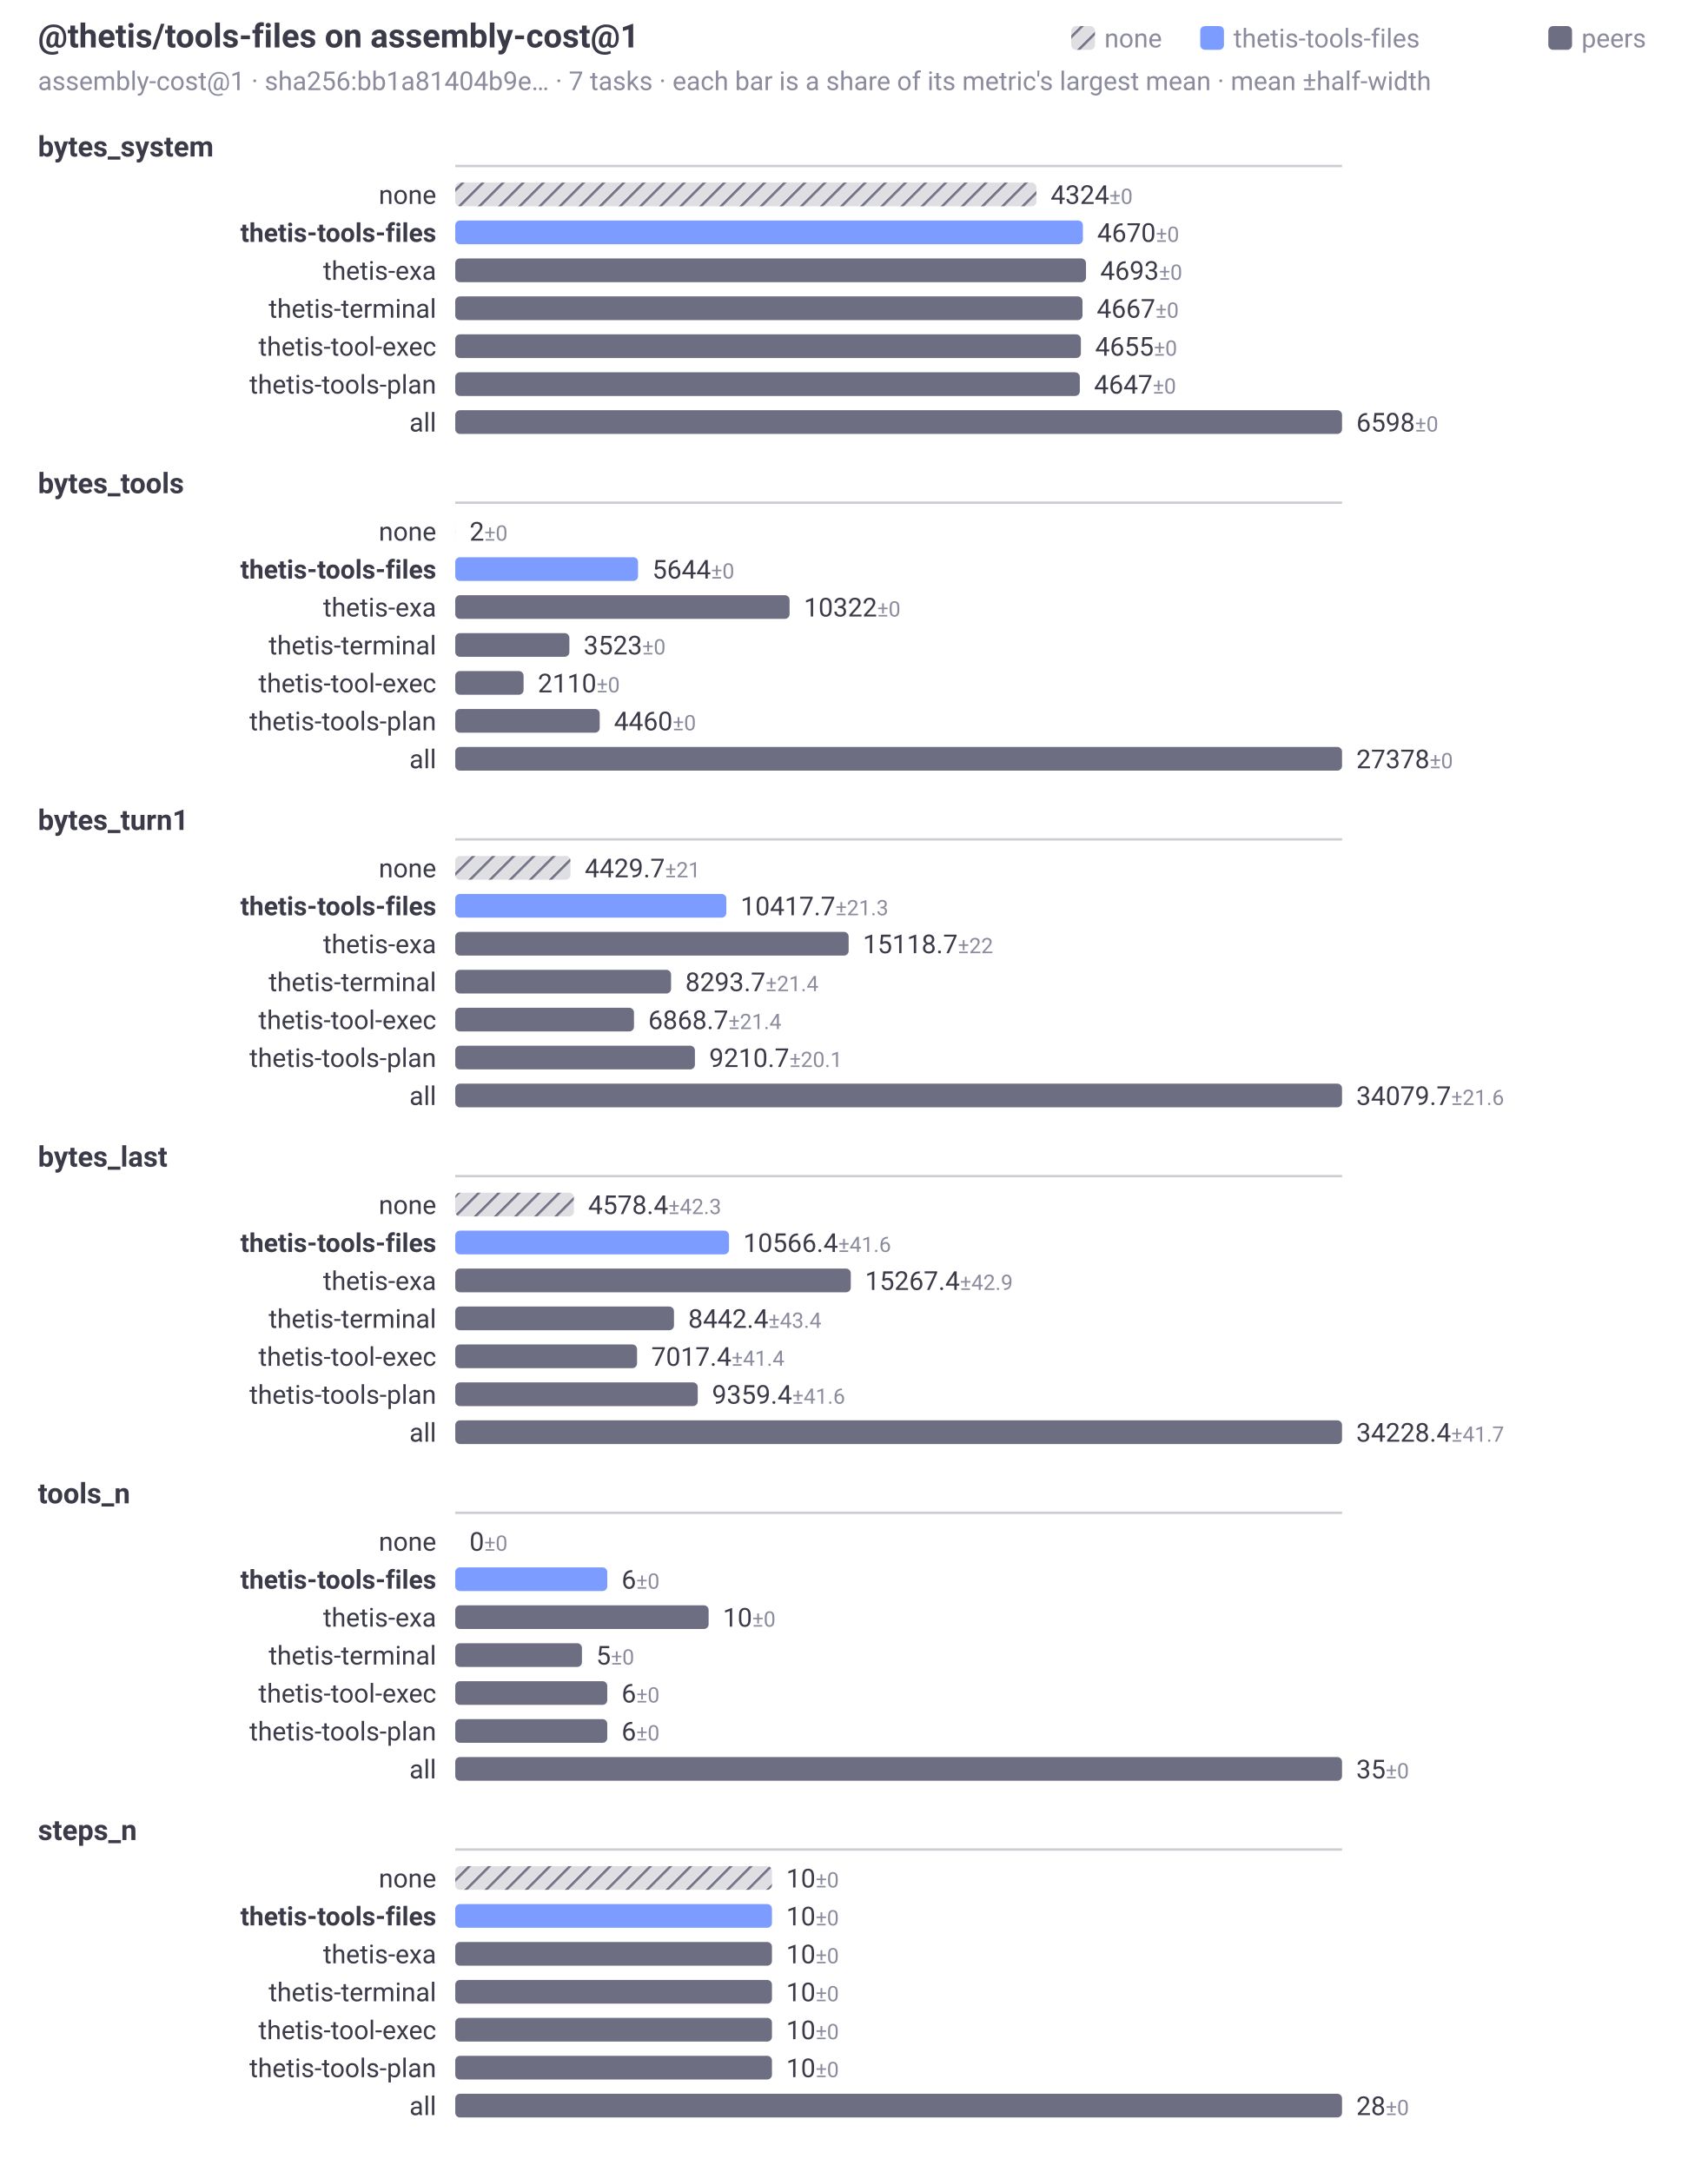
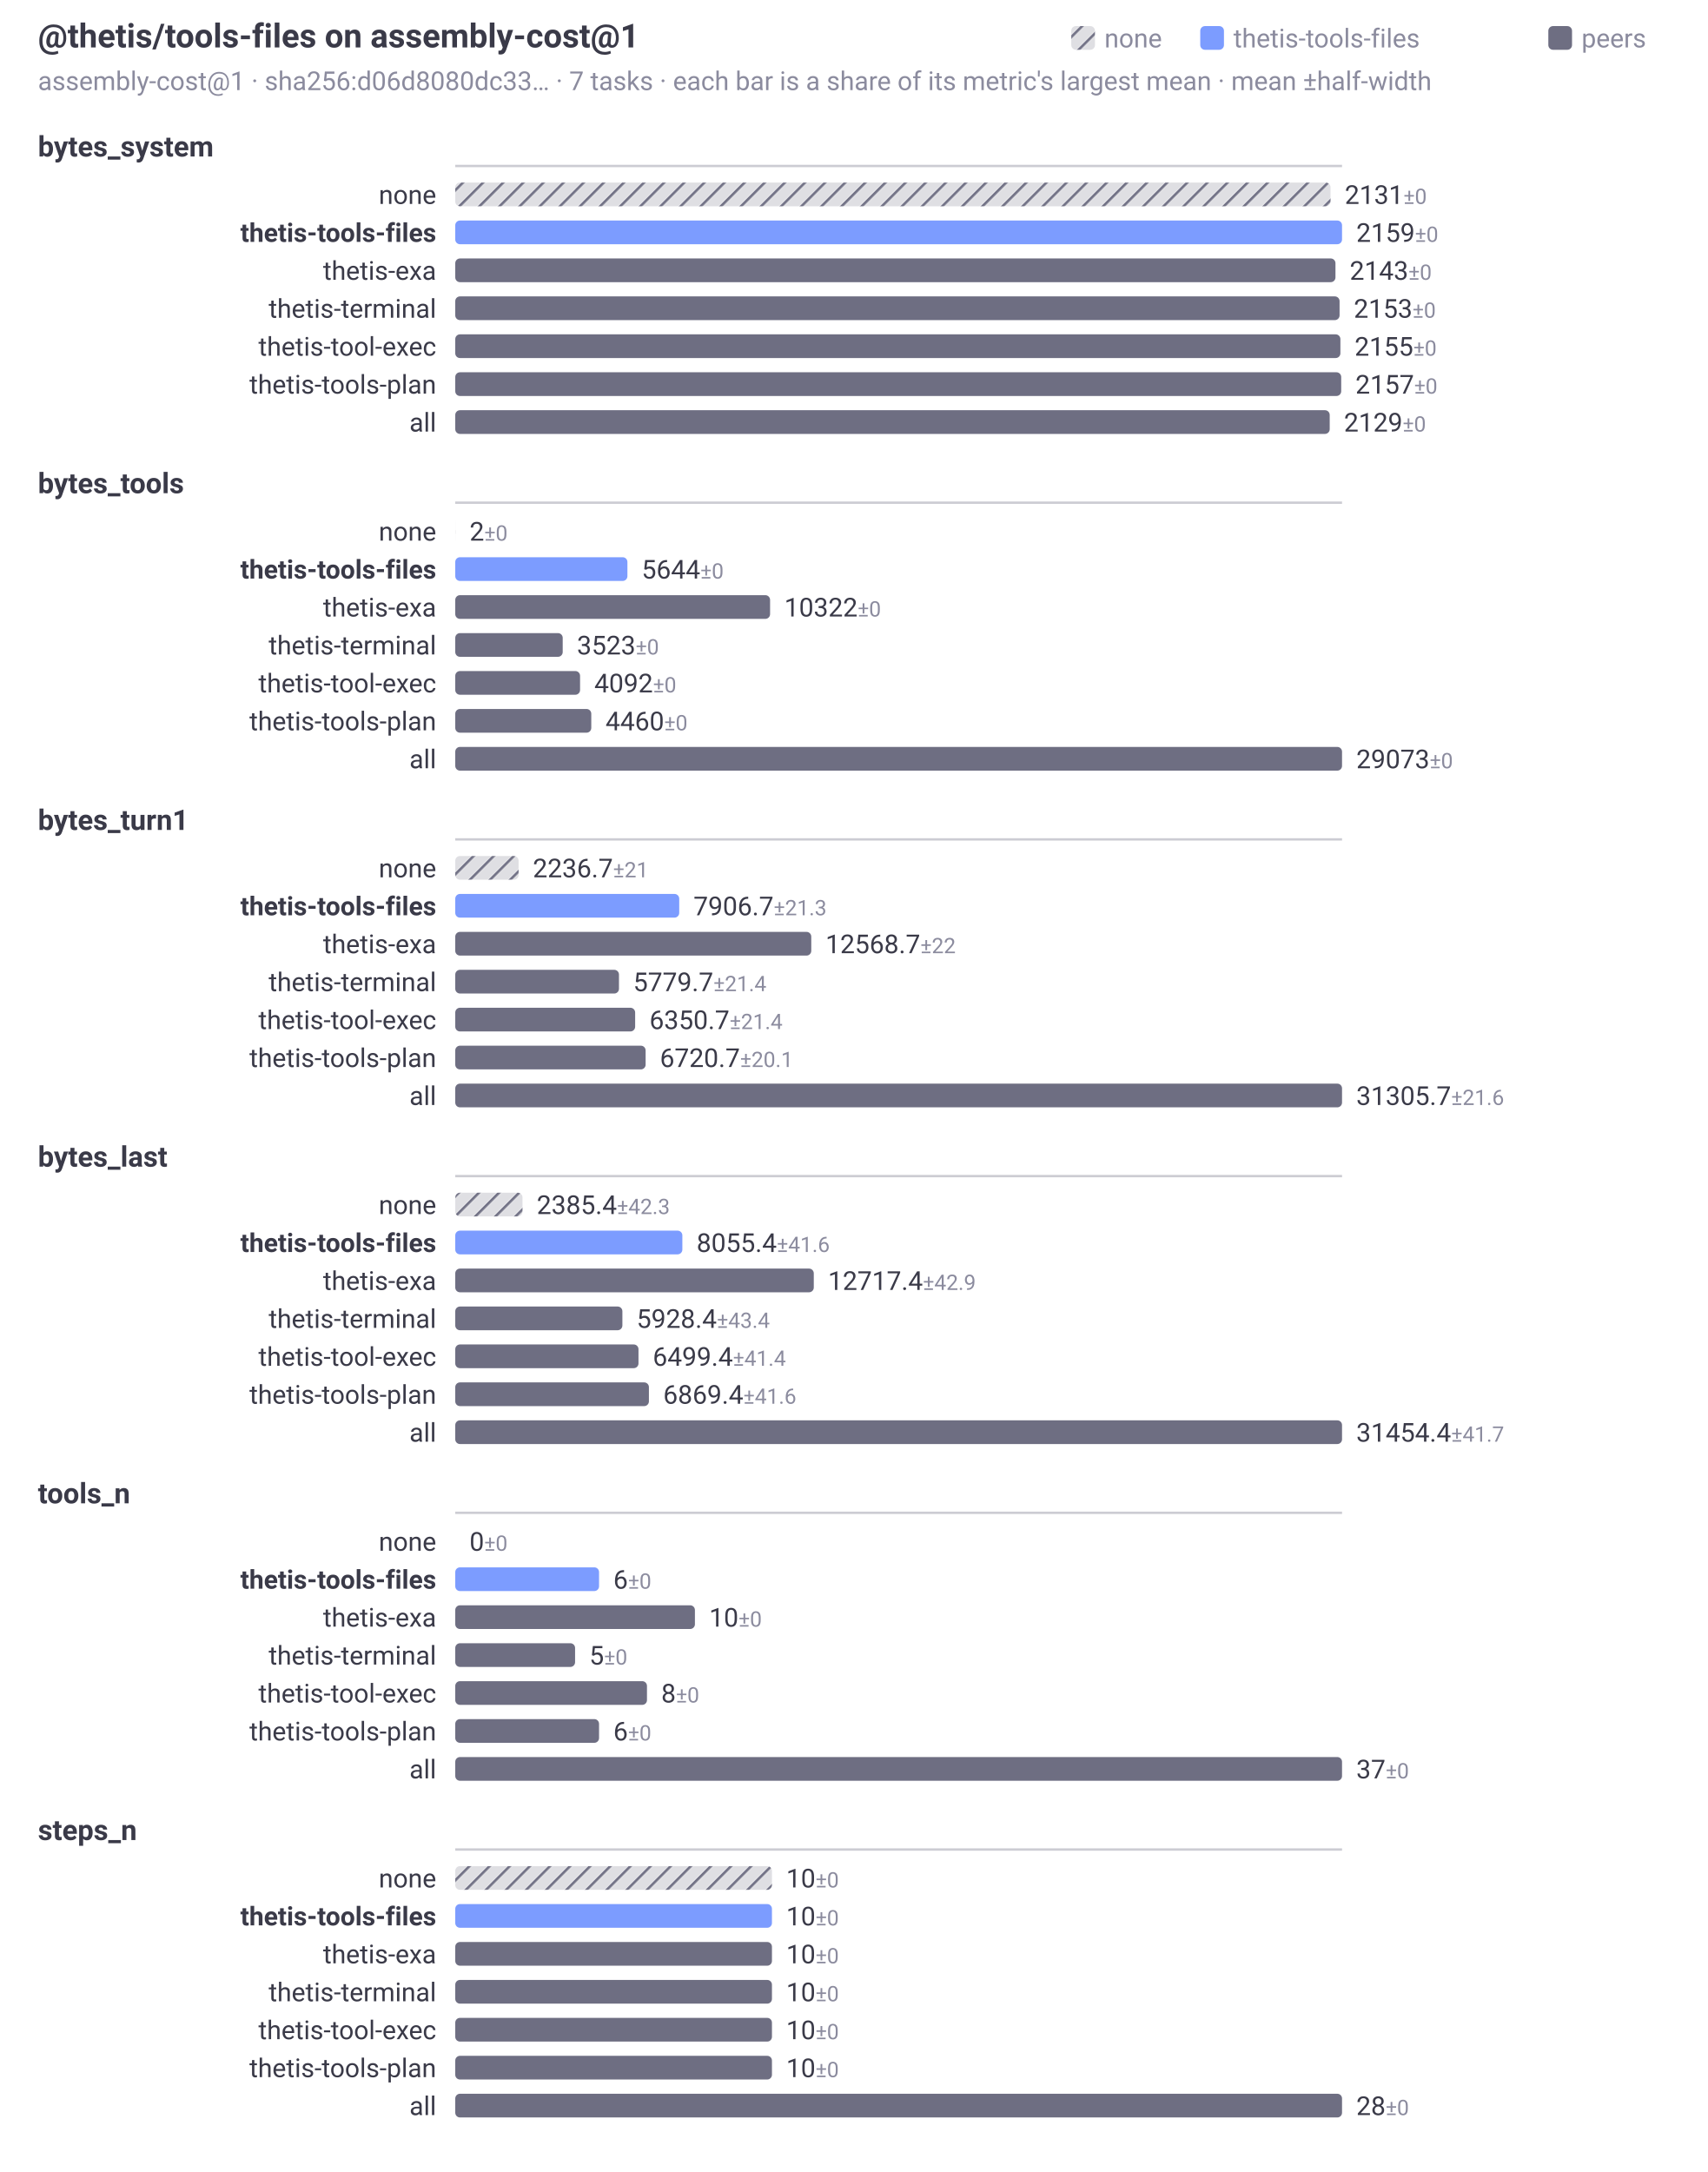
<svg xmlns="http://www.w3.org/2000/svg" width="720" height="916" viewBox="0 0 720 916" role="img" aria-labelledby="t d" font-family="system-ui, -apple-system, Segoe UI, Roboto, sans-serif">
  <style>.t{fill:#3a3a48}.f{fill:#8b8b9e}@media (prefers-color-scheme:dark){.t{fill:#d2d2dc}.f{fill:#9a9aae}}</style>
  <defs>
    <pattern id="hatch" width="6" height="6" patternUnits="userSpaceOnUse" patternTransform="rotate(45)">
      <rect width="6" height="6" fill="#6e6e82" fill-opacity="0.22" />
      <line x1="0" y1="0" x2="0" y2="6" stroke="#6e6e82" stroke-width="2" />
    </pattern>
  </defs>
  <text class="t" x="16" y="20" font-size="14" font-weight="600">@thetis/tools-files on assembly-cost@1</text>
-   <text class="f" x="16" y="38" font-size="11">assembly-cost@1 · sha256:bb1a81404b9e… · 7 tasks · each bar is a share of its metric's largest mean · mean ±half-width</text>
+   <text class="f" x="16" y="38" font-size="11">assembly-cost@1 · sha256:d06d8080dc33… · 7 tasks · each bar is a share of its metric's largest mean · mean ±half-width</text>
  <rect x="653" y="11" width="10" height="10" rx="2" fill="#6e6e82" />
  <text class="f" x="667" y="20" font-size="11">peers</text>
  <rect x="506.2" y="11" width="10" height="10" rx="2" fill="#7c9cff" />
  <text class="f" x="520.2" y="20" font-size="11">thetis-tools-files</text>
  <rect x="451.8" y="11" width="10" height="10" rx="2" fill="url(#hatch)" />
  <text class="f" x="465.8" y="20" font-size="11">none</text>
  <text class="t" x="16" y="66" font-size="12" font-weight="600">bytes_system</text>
  <line x1="192" y1="70" x2="566" y2="70" stroke="#6e6e82" stroke-opacity="0.35" stroke-width="1" />
  <text class="t" x="184" y="86" font-size="11" text-anchor="end">none</text>
-   <rect x="192" y="77" width="245.1" height="10" rx="2" fill="url(#hatch)" />
-   <text class="t" x="443.1" y="86" font-size="11">4324<tspan class="f" font-size="9"> ±0</tspan>
+   <rect x="192" y="77" width="369.15" height="10" rx="2" fill="url(#hatch)" />
+   <text class="t" x="567.15" y="86" font-size="11">2131<tspan class="f" font-size="9"> ±0</tspan>
  </text>
  <text class="t" x="184" y="102" font-size="11" text-anchor="end" font-weight="600">thetis-tools-files</text>
-   <rect x="192" y="93" width="264.71" height="10" rx="2" fill="#7c9cff" />
-   <text class="t" x="462.71" y="102" font-size="11">4670<tspan class="f" font-size="9"> ±0</tspan>
+   <rect x="192" y="93" width="374" height="10" rx="2" fill="#7c9cff" />
+   <text class="t" x="572" y="102" font-size="11">2159<tspan class="f" font-size="9"> ±0</tspan>
  </text>
  <text class="t" x="184" y="118" font-size="11" text-anchor="end">thetis-exa</text>
-   <rect x="192" y="109" width="266.02" height="10" rx="2" fill="#6e6e82" />
-   <text class="t" x="464.02" y="118" font-size="11">4693<tspan class="f" font-size="9"> ±0</tspan>
+   <rect x="192" y="109" width="371.23" height="10" rx="2" fill="#6e6e82" />
+   <text class="t" x="569.23" y="118" font-size="11">2143<tspan class="f" font-size="9"> ±0</tspan>
  </text>
  <text class="t" x="184" y="134" font-size="11" text-anchor="end">thetis-terminal</text>
-   <rect x="192" y="125" width="264.54" height="10" rx="2" fill="#6e6e82" />
-   <text class="t" x="462.54" y="134" font-size="11">4667<tspan class="f" font-size="9"> ±0</tspan>
+   <rect x="192" y="125" width="372.96" height="10" rx="2" fill="#6e6e82" />
+   <text class="t" x="570.96" y="134" font-size="11">2153<tspan class="f" font-size="9"> ±0</tspan>
  </text>
  <text class="t" x="184" y="150" font-size="11" text-anchor="end">thetis-tool-exec</text>
-   <rect x="192" y="141" width="263.86" height="10" rx="2" fill="#6e6e82" />
-   <text class="t" x="461.86" y="150" font-size="11">4655<tspan class="f" font-size="9"> ±0</tspan>
+   <rect x="192" y="141" width="373.31" height="10" rx="2" fill="#6e6e82" />
+   <text class="t" x="571.31" y="150" font-size="11">2155<tspan class="f" font-size="9"> ±0</tspan>
  </text>
  <text class="t" x="184" y="166" font-size="11" text-anchor="end">thetis-tools-plan</text>
-   <rect x="192" y="157" width="263.41" height="10" rx="2" fill="#6e6e82" />
-   <text class="t" x="461.41" y="166" font-size="11">4647<tspan class="f" font-size="9"> ±0</tspan>
+   <rect x="192" y="157" width="373.65" height="10" rx="2" fill="#6e6e82" />
+   <text class="t" x="571.65" y="166" font-size="11">2157<tspan class="f" font-size="9"> ±0</tspan>
  </text>
  <text class="t" x="184" y="182" font-size="11" text-anchor="end">all</text>
-   <rect x="192" y="173" width="374" height="10" rx="2" fill="#6e6e82" />
-   <text class="t" x="572" y="182" font-size="11">6598<tspan class="f" font-size="9"> ±0</tspan>
+   <rect x="192" y="173" width="368.8" height="10" rx="2" fill="#6e6e82" />
+   <text class="t" x="566.8" y="182" font-size="11">2129<tspan class="f" font-size="9"> ±0</tspan>
  </text>
  <text class="t" x="16" y="208" font-size="12" font-weight="600">bytes_tools</text>
  <line x1="192" y1="212" x2="566" y2="212" stroke="#6e6e82" stroke-opacity="0.35" stroke-width="1" />
  <text class="t" x="184" y="228" font-size="11" text-anchor="end">none</text>
  <rect x="192" y="219" width="0.03" height="10" rx="2" fill="url(#hatch)" />
  <text class="t" x="198.03" y="228" font-size="11">2<tspan class="f" font-size="9"> ±0</tspan>
  </text>
  <text class="t" x="184" y="244" font-size="11" text-anchor="end" font-weight="600">thetis-tools-files</text>
-   <rect x="192" y="235" width="77.1" height="10" rx="2" fill="#7c9cff" />
-   <text class="t" x="275.1" y="244" font-size="11">5644<tspan class="f" font-size="9"> ±0</tspan>
+   <rect x="192" y="235" width="72.61" height="10" rx="2" fill="#7c9cff" />
+   <text class="t" x="270.61" y="244" font-size="11">5644<tspan class="f" font-size="9"> ±0</tspan>
  </text>
  <text class="t" x="184" y="260" font-size="11" text-anchor="end">thetis-exa</text>
-   <rect x="192" y="251" width="141" height="10" rx="2" fill="#6e6e82" />
-   <text class="t" x="339" y="260" font-size="11">10322<tspan class="f" font-size="9"> ±0</tspan>
+   <rect x="192" y="251" width="132.78" height="10" rx="2" fill="#6e6e82" />
+   <text class="t" x="330.78" y="260" font-size="11">10322<tspan class="f" font-size="9"> ±0</tspan>
  </text>
  <text class="t" x="184" y="276" font-size="11" text-anchor="end">thetis-terminal</text>
-   <rect x="192" y="267" width="48.13" height="10" rx="2" fill="#6e6e82" />
-   <text class="t" x="246.13" y="276" font-size="11">3523<tspan class="f" font-size="9"> ±0</tspan>
+   <rect x="192" y="267" width="45.32" height="10" rx="2" fill="#6e6e82" />
+   <text class="t" x="243.32" y="276" font-size="11">3523<tspan class="f" font-size="9"> ±0</tspan>
  </text>
  <text class="t" x="184" y="292" font-size="11" text-anchor="end">thetis-tool-exec</text>
-   <rect x="192" y="283" width="28.82" height="10" rx="2" fill="#6e6e82" />
-   <text class="t" x="226.82" y="292" font-size="11">2110<tspan class="f" font-size="9"> ±0</tspan>
+   <rect x="192" y="283" width="52.64" height="10" rx="2" fill="#6e6e82" />
+   <text class="t" x="250.64" y="292" font-size="11">4092<tspan class="f" font-size="9"> ±0</tspan>
  </text>
  <text class="t" x="184" y="308" font-size="11" text-anchor="end">thetis-tools-plan</text>
-   <rect x="192" y="299" width="60.93" height="10" rx="2" fill="#6e6e82" />
-   <text class="t" x="258.93" y="308" font-size="11">4460<tspan class="f" font-size="9"> ±0</tspan>
+   <rect x="192" y="299" width="57.37" height="10" rx="2" fill="#6e6e82" />
+   <text class="t" x="255.37" y="308" font-size="11">4460<tspan class="f" font-size="9"> ±0</tspan>
  </text>
  <text class="t" x="184" y="324" font-size="11" text-anchor="end">all</text>
  <rect x="192" y="315" width="374" height="10" rx="2" fill="#6e6e82" />
-   <text class="t" x="572" y="324" font-size="11">27378<tspan class="f" font-size="9"> ±0</tspan>
+   <text class="t" x="572" y="324" font-size="11">29073<tspan class="f" font-size="9"> ±0</tspan>
  </text>
  <text class="t" x="16" y="350" font-size="12" font-weight="600">bytes_turn1</text>
  <line x1="192" y1="354" x2="566" y2="354" stroke="#6e6e82" stroke-opacity="0.35" stroke-width="1" />
  <text class="t" x="184" y="370" font-size="11" text-anchor="end">none</text>
-   <rect x="192" y="361" width="48.61" height="10" rx="2" fill="url(#hatch)" />
-   <text class="t" x="246.61" y="370" font-size="11">4429.7<tspan class="f" font-size="9"> ±21</tspan>
+   <rect x="192" y="361" width="26.72" height="10" rx="2" fill="url(#hatch)" />
+   <text class="t" x="224.72" y="370" font-size="11">2236.7<tspan class="f" font-size="9"> ±21</tspan>
  </text>
  <text class="t" x="184" y="386" font-size="11" text-anchor="end" font-weight="600">thetis-tools-files</text>
-   <rect x="192" y="377" width="114.33" height="10" rx="2" fill="#7c9cff" />
-   <text class="t" x="312.33" y="386" font-size="11">10417.7<tspan class="f" font-size="9"> ±21.3</tspan>
+   <rect x="192" y="377" width="94.46" height="10" rx="2" fill="#7c9cff" />
+   <text class="t" x="292.46" y="386" font-size="11">7906.7<tspan class="f" font-size="9"> ±21.3</tspan>
  </text>
  <text class="t" x="184" y="402" font-size="11" text-anchor="end">thetis-exa</text>
-   <rect x="192" y="393" width="165.92" height="10" rx="2" fill="#6e6e82" />
-   <text class="t" x="363.92" y="402" font-size="11">15118.7<tspan class="f" font-size="9"> ±22</tspan>
+   <rect x="192" y="393" width="150.15" height="10" rx="2" fill="#6e6e82" />
+   <text class="t" x="348.15" y="402" font-size="11">12568.7<tspan class="f" font-size="9"> ±22</tspan>
  </text>
  <text class="t" x="184" y="418" font-size="11" text-anchor="end">thetis-terminal</text>
-   <rect x="192" y="409" width="91.02" height="10" rx="2" fill="#6e6e82" />
-   <text class="t" x="289.02" y="418" font-size="11">8293.7<tspan class="f" font-size="9"> ±21.4</tspan>
+   <rect x="192" y="409" width="69.05" height="10" rx="2" fill="#6e6e82" />
+   <text class="t" x="267.05" y="418" font-size="11">5779.7<tspan class="f" font-size="9"> ±21.4</tspan>
  </text>
  <text class="t" x="184" y="434" font-size="11" text-anchor="end">thetis-tool-exec</text>
-   <rect x="192" y="425" width="75.38" height="10" rx="2" fill="#6e6e82" />
-   <text class="t" x="273.38" y="434" font-size="11">6868.7<tspan class="f" font-size="9"> ±21.4</tspan>
+   <rect x="192" y="425" width="75.87" height="10" rx="2" fill="#6e6e82" />
+   <text class="t" x="273.87" y="434" font-size="11">6350.7<tspan class="f" font-size="9"> ±21.4</tspan>
  </text>
  <text class="t" x="184" y="450" font-size="11" text-anchor="end">thetis-tools-plan</text>
-   <rect x="192" y="441" width="101.08" height="10" rx="2" fill="#6e6e82" />
-   <text class="t" x="299.08" y="450" font-size="11">9210.7<tspan class="f" font-size="9"> ±20.1</tspan>
+   <rect x="192" y="441" width="80.29" height="10" rx="2" fill="#6e6e82" />
+   <text class="t" x="278.29" y="450" font-size="11">6720.7<tspan class="f" font-size="9"> ±20.1</tspan>
  </text>
  <text class="t" x="184" y="466" font-size="11" text-anchor="end">all</text>
  <rect x="192" y="457" width="374" height="10" rx="2" fill="#6e6e82" />
-   <text class="t" x="572" y="466" font-size="11">34079.7<tspan class="f" font-size="9"> ±21.6</tspan>
+   <text class="t" x="572" y="466" font-size="11">31305.7<tspan class="f" font-size="9"> ±21.6</tspan>
  </text>
  <text class="t" x="16" y="492" font-size="12" font-weight="600">bytes_last</text>
  <line x1="192" y1="496" x2="566" y2="496" stroke="#6e6e82" stroke-opacity="0.35" stroke-width="1" />
  <text class="t" x="184" y="512" font-size="11" text-anchor="end">none</text>
-   <rect x="192" y="503" width="50.03" height="10" rx="2" fill="url(#hatch)" />
-   <text class="t" x="248.03" y="512" font-size="11">4578.4<tspan class="f" font-size="9"> ±42.3</tspan>
+   <rect x="192" y="503" width="28.36" height="10" rx="2" fill="url(#hatch)" />
+   <text class="t" x="226.36" y="512" font-size="11">2385.4<tspan class="f" font-size="9"> ±42.3</tspan>
  </text>
  <text class="t" x="184" y="528" font-size="11" text-anchor="end" font-weight="600">thetis-tools-files</text>
-   <rect x="192" y="519" width="115.46" height="10" rx="2" fill="#7c9cff" />
-   <text class="t" x="313.46" y="528" font-size="11">10566.4<tspan class="f" font-size="9"> ±41.6</tspan>
+   <rect x="192" y="519" width="95.78" height="10" rx="2" fill="#7c9cff" />
+   <text class="t" x="293.78" y="528" font-size="11">8055.4<tspan class="f" font-size="9"> ±41.6</tspan>
  </text>
  <text class="t" x="184" y="544" font-size="11" text-anchor="end">thetis-exa</text>
-   <rect x="192" y="535" width="166.82" height="10" rx="2" fill="#6e6e82" />
-   <text class="t" x="364.82" y="544" font-size="11">15267.4<tspan class="f" font-size="9"> ±42.9</tspan>
+   <rect x="192" y="535" width="151.21" height="10" rx="2" fill="#6e6e82" />
+   <text class="t" x="349.21" y="544" font-size="11">12717.4<tspan class="f" font-size="9"> ±42.9</tspan>
  </text>
  <text class="t" x="184" y="560" font-size="11" text-anchor="end">thetis-terminal</text>
-   <rect x="192" y="551" width="92.25" height="10" rx="2" fill="#6e6e82" />
-   <text class="t" x="290.25" y="560" font-size="11">8442.4<tspan class="f" font-size="9"> ±43.4</tspan>
+   <rect x="192" y="551" width="70.49" height="10" rx="2" fill="#6e6e82" />
+   <text class="t" x="268.49" y="560" font-size="11">5928.4<tspan class="f" font-size="9"> ±43.4</tspan>
  </text>
  <text class="t" x="184" y="576" font-size="11" text-anchor="end">thetis-tool-exec</text>
-   <rect x="192" y="567" width="76.68" height="10" rx="2" fill="#6e6e82" />
-   <text class="t" x="274.68" y="576" font-size="11">7017.4<tspan class="f" font-size="9"> ±41.4</tspan>
+   <rect x="192" y="567" width="77.28" height="10" rx="2" fill="#6e6e82" />
+   <text class="t" x="275.28" y="576" font-size="11">6499.4<tspan class="f" font-size="9"> ±41.4</tspan>
  </text>
  <text class="t" x="184" y="592" font-size="11" text-anchor="end">thetis-tools-plan</text>
-   <rect x="192" y="583" width="102.27" height="10" rx="2" fill="#6e6e82" />
-   <text class="t" x="300.27" y="592" font-size="11">9359.4<tspan class="f" font-size="9"> ±41.6</tspan>
+   <rect x="192" y="583" width="81.68" height="10" rx="2" fill="#6e6e82" />
+   <text class="t" x="279.68" y="592" font-size="11">6869.4<tspan class="f" font-size="9"> ±41.6</tspan>
  </text>
  <text class="t" x="184" y="608" font-size="11" text-anchor="end">all</text>
  <rect x="192" y="599" width="374" height="10" rx="2" fill="#6e6e82" />
-   <text class="t" x="572" y="608" font-size="11">34228.4<tspan class="f" font-size="9"> ±41.7</tspan>
+   <text class="t" x="572" y="608" font-size="11">31454.4<tspan class="f" font-size="9"> ±41.7</tspan>
  </text>
  <text class="t" x="16" y="634" font-size="12" font-weight="600">tools_n</text>
  <line x1="192" y1="638" x2="566" y2="638" stroke="#6e6e82" stroke-opacity="0.35" stroke-width="1" />
  <text class="t" x="184" y="654" font-size="11" text-anchor="end">none</text>
  <rect x="192" y="645" width="0" height="10" rx="2" fill="url(#hatch)" />
  <text class="t" x="198" y="654" font-size="11">0<tspan class="f" font-size="9"> ±0</tspan>
  </text>
  <text class="t" x="184" y="670" font-size="11" text-anchor="end" font-weight="600">thetis-tools-files</text>
-   <rect x="192" y="661" width="64.11" height="10" rx="2" fill="#7c9cff" />
-   <text class="t" x="262.11" y="670" font-size="11">6<tspan class="f" font-size="9"> ±0</tspan>
+   <rect x="192" y="661" width="60.65" height="10" rx="2" fill="#7c9cff" />
+   <text class="t" x="258.65" y="670" font-size="11">6<tspan class="f" font-size="9"> ±0</tspan>
  </text>
  <text class="t" x="184" y="686" font-size="11" text-anchor="end">thetis-exa</text>
-   <rect x="192" y="677" width="106.86" height="10" rx="2" fill="#6e6e82" />
-   <text class="t" x="304.86" y="686" font-size="11">10<tspan class="f" font-size="9"> ±0</tspan>
+   <rect x="192" y="677" width="101.08" height="10" rx="2" fill="#6e6e82" />
+   <text class="t" x="299.08" y="686" font-size="11">10<tspan class="f" font-size="9"> ±0</tspan>
  </text>
  <text class="t" x="184" y="702" font-size="11" text-anchor="end">thetis-terminal</text>
-   <rect x="192" y="693" width="53.43" height="10" rx="2" fill="#6e6e82" />
-   <text class="t" x="251.43" y="702" font-size="11">5<tspan class="f" font-size="9"> ±0</tspan>
+   <rect x="192" y="693" width="50.54" height="10" rx="2" fill="#6e6e82" />
+   <text class="t" x="248.54" y="702" font-size="11">5<tspan class="f" font-size="9"> ±0</tspan>
  </text>
  <text class="t" x="184" y="718" font-size="11" text-anchor="end">thetis-tool-exec</text>
-   <rect x="192" y="709" width="64.11" height="10" rx="2" fill="#6e6e82" />
-   <text class="t" x="262.11" y="718" font-size="11">6<tspan class="f" font-size="9"> ±0</tspan>
+   <rect x="192" y="709" width="80.86" height="10" rx="2" fill="#6e6e82" />
+   <text class="t" x="278.86" y="718" font-size="11">8<tspan class="f" font-size="9"> ±0</tspan>
  </text>
  <text class="t" x="184" y="734" font-size="11" text-anchor="end">thetis-tools-plan</text>
-   <rect x="192" y="725" width="64.11" height="10" rx="2" fill="#6e6e82" />
-   <text class="t" x="262.11" y="734" font-size="11">6<tspan class="f" font-size="9"> ±0</tspan>
+   <rect x="192" y="725" width="60.65" height="10" rx="2" fill="#6e6e82" />
+   <text class="t" x="258.65" y="734" font-size="11">6<tspan class="f" font-size="9"> ±0</tspan>
  </text>
  <text class="t" x="184" y="750" font-size="11" text-anchor="end">all</text>
  <rect x="192" y="741" width="374" height="10" rx="2" fill="#6e6e82" />
-   <text class="t" x="572" y="750" font-size="11">35<tspan class="f" font-size="9"> ±0</tspan>
+   <text class="t" x="572" y="750" font-size="11">37<tspan class="f" font-size="9"> ±0</tspan>
  </text>
  <text class="t" x="16" y="776" font-size="12" font-weight="600">steps_n</text>
  <line x1="192" y1="780" x2="566" y2="780" stroke="#6e6e82" stroke-opacity="0.35" stroke-width="1" />
  <text class="t" x="184" y="796" font-size="11" text-anchor="end">none</text>
  <rect x="192" y="787" width="133.57" height="10" rx="2" fill="url(#hatch)" />
  <text class="t" x="331.57" y="796" font-size="11">10<tspan class="f" font-size="9"> ±0</tspan>
  </text>
  <text class="t" x="184" y="812" font-size="11" text-anchor="end" font-weight="600">thetis-tools-files</text>
  <rect x="192" y="803" width="133.57" height="10" rx="2" fill="#7c9cff" />
  <text class="t" x="331.57" y="812" font-size="11">10<tspan class="f" font-size="9"> ±0</tspan>
  </text>
  <text class="t" x="184" y="828" font-size="11" text-anchor="end">thetis-exa</text>
  <rect x="192" y="819" width="133.57" height="10" rx="2" fill="#6e6e82" />
  <text class="t" x="331.57" y="828" font-size="11">10<tspan class="f" font-size="9"> ±0</tspan>
  </text>
  <text class="t" x="184" y="844" font-size="11" text-anchor="end">thetis-terminal</text>
  <rect x="192" y="835" width="133.57" height="10" rx="2" fill="#6e6e82" />
  <text class="t" x="331.57" y="844" font-size="11">10<tspan class="f" font-size="9"> ±0</tspan>
  </text>
  <text class="t" x="184" y="860" font-size="11" text-anchor="end">thetis-tool-exec</text>
  <rect x="192" y="851" width="133.57" height="10" rx="2" fill="#6e6e82" />
  <text class="t" x="331.57" y="860" font-size="11">10<tspan class="f" font-size="9"> ±0</tspan>
  </text>
  <text class="t" x="184" y="876" font-size="11" text-anchor="end">thetis-tools-plan</text>
  <rect x="192" y="867" width="133.57" height="10" rx="2" fill="#6e6e82" />
  <text class="t" x="331.57" y="876" font-size="11">10<tspan class="f" font-size="9"> ±0</tspan>
  </text>
  <text class="t" x="184" y="892" font-size="11" text-anchor="end">all</text>
  <rect x="192" y="883" width="374" height="10" rx="2" fill="#6e6e82" />
  <text class="t" x="572" y="892" font-size="11">28<tspan class="f" font-size="9"> ±0</tspan>
  </text>
</svg>
